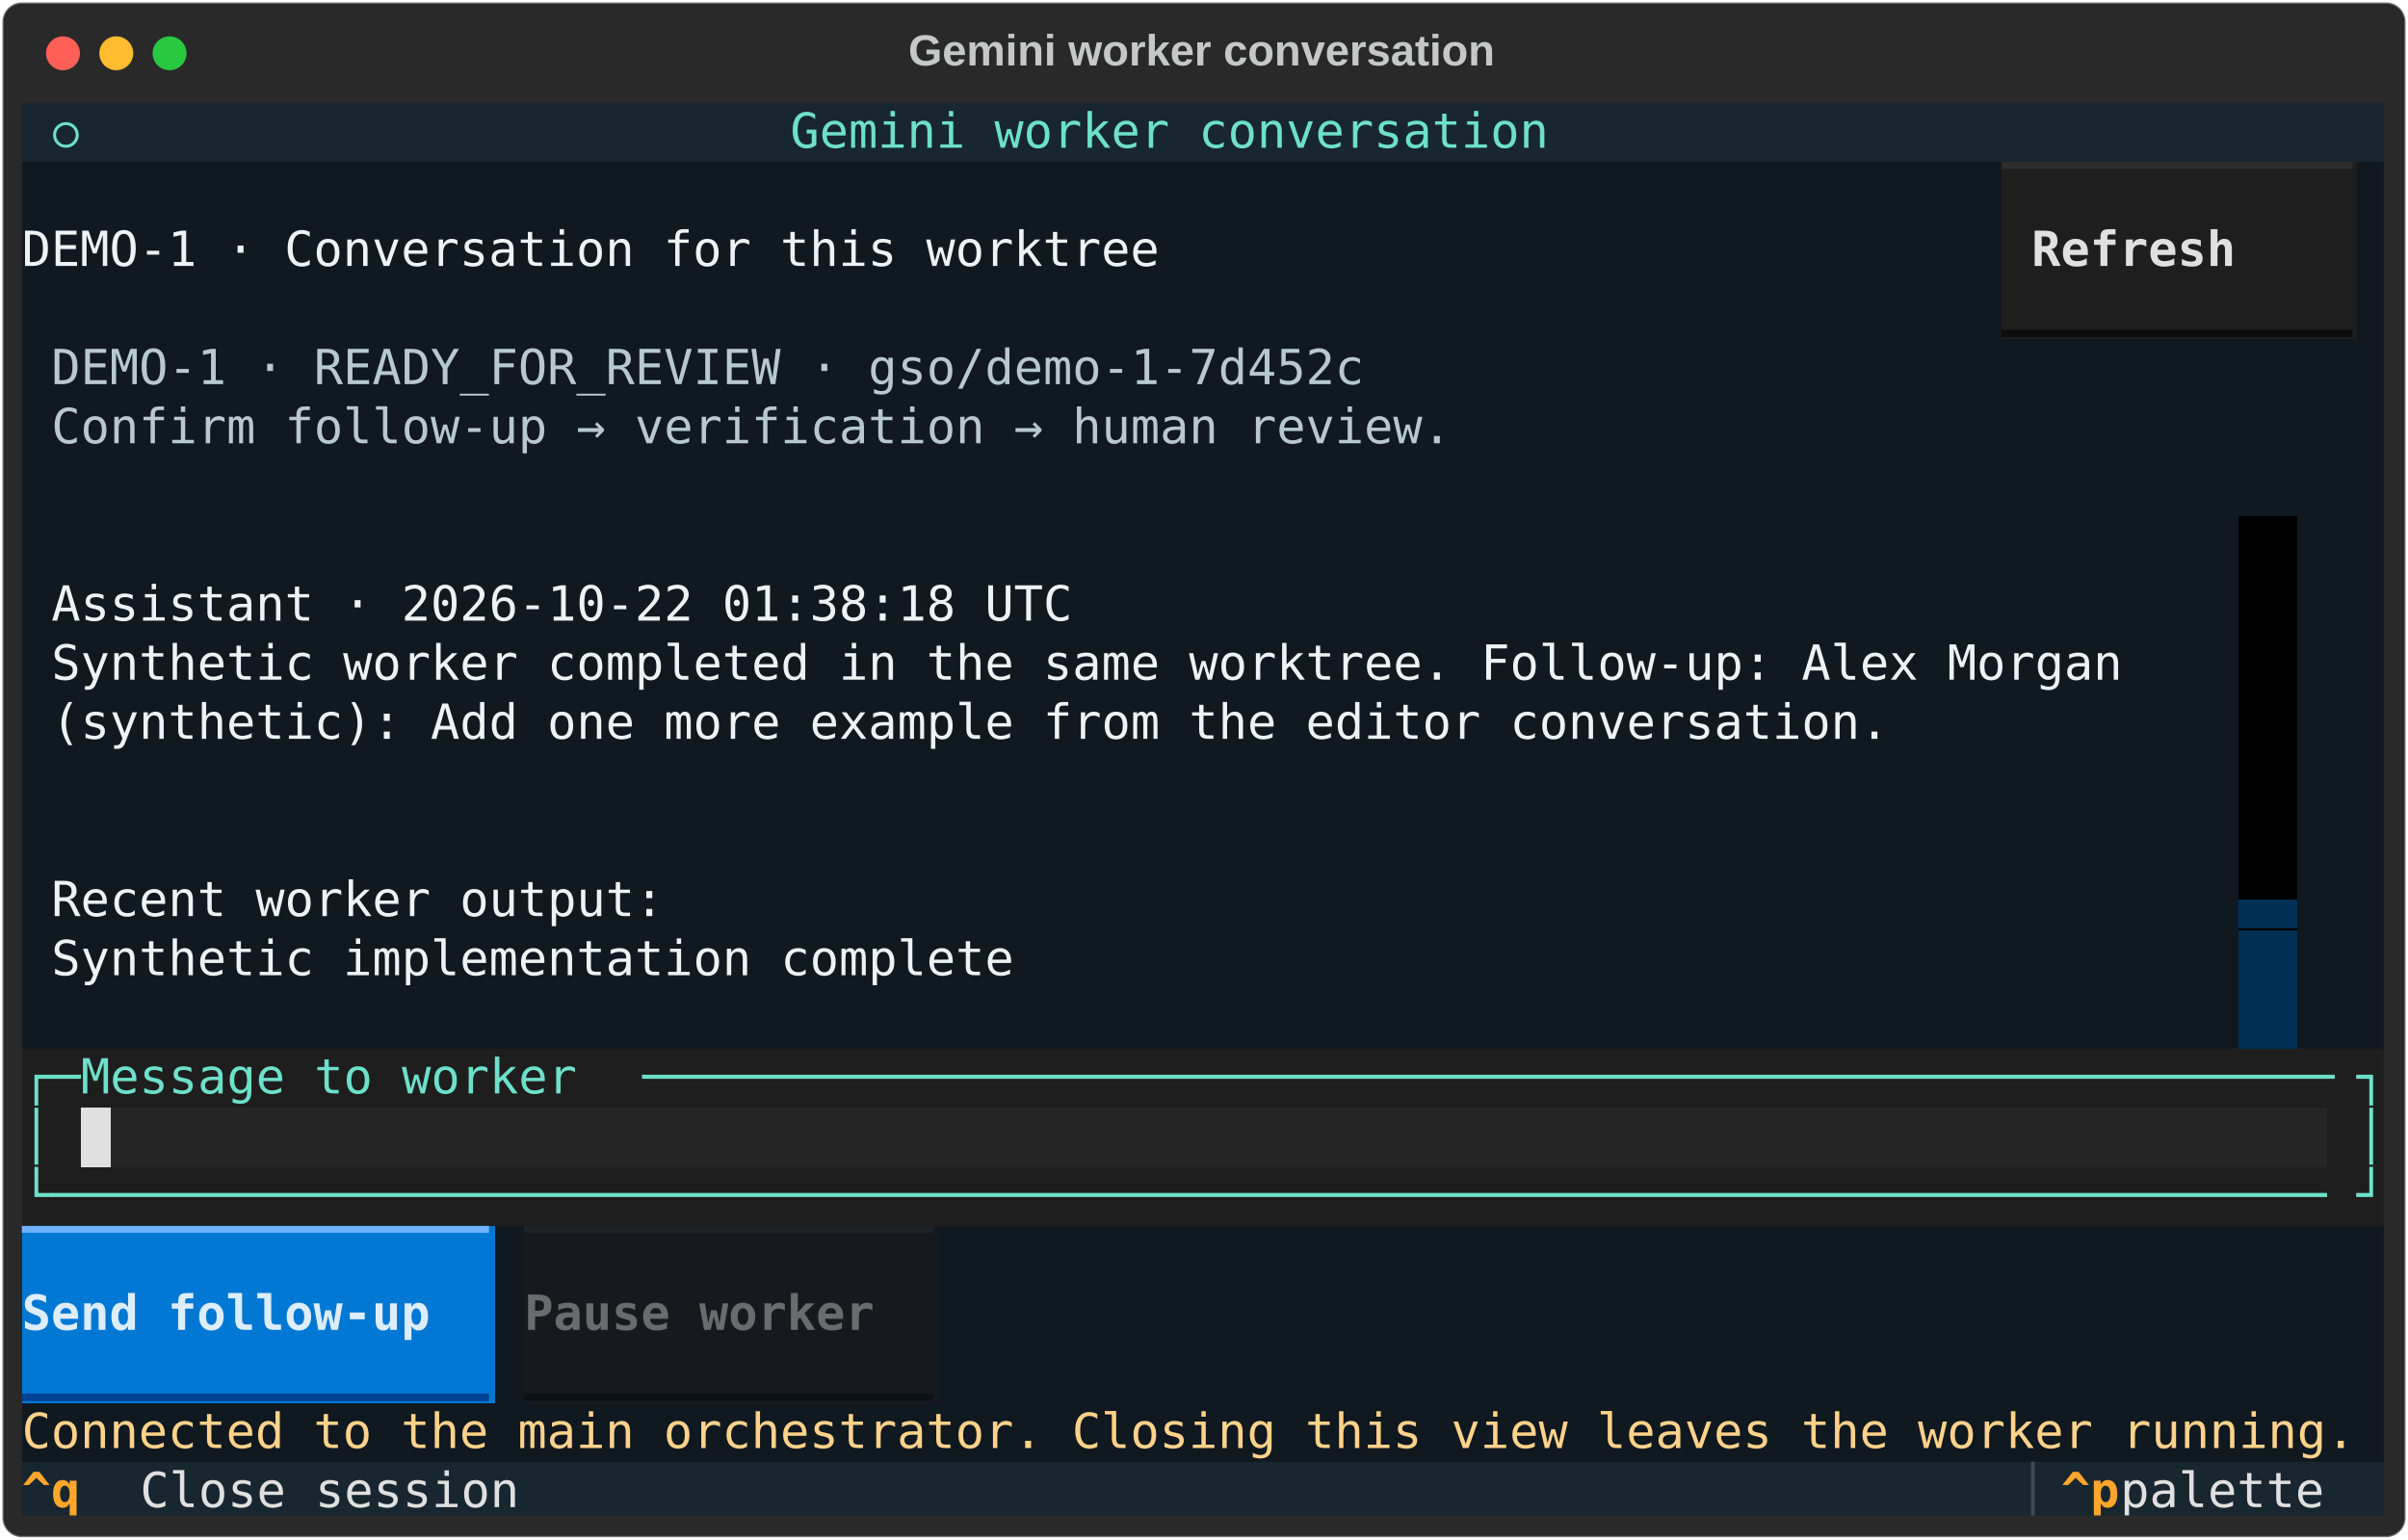
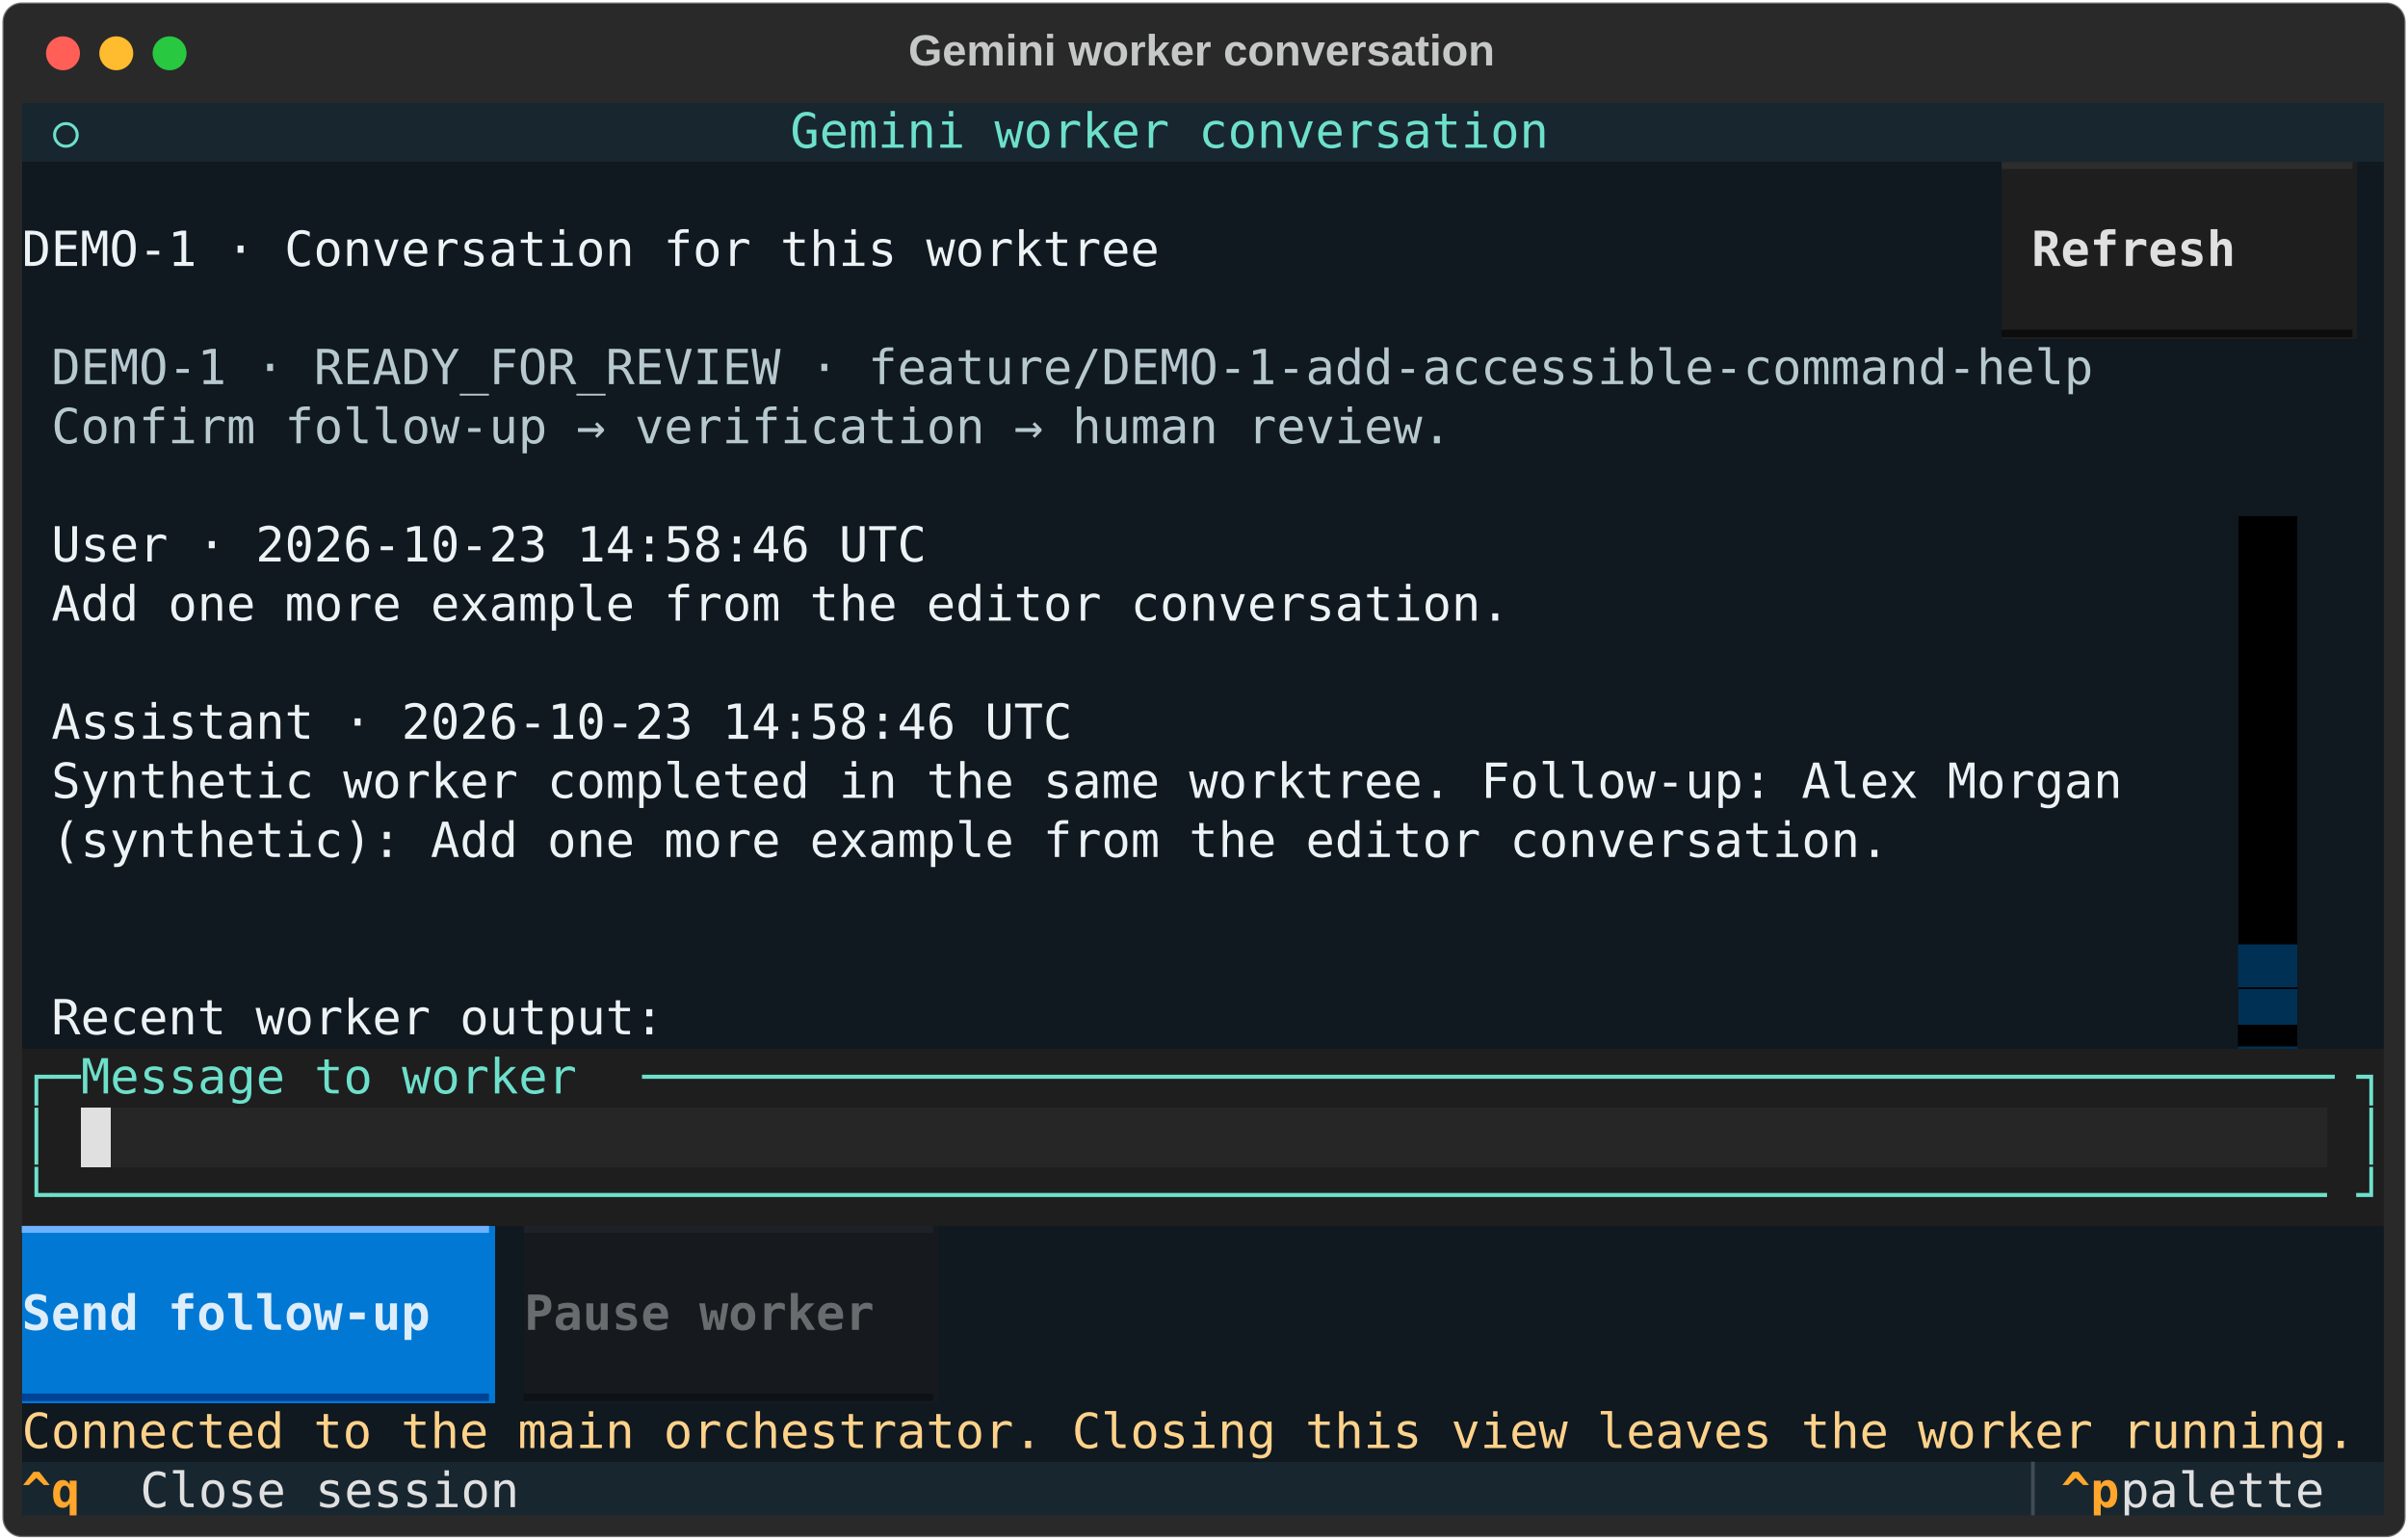
<svg xmlns="http://www.w3.org/2000/svg" class="rich-terminal" viewBox="0 0 994 635.6">
  <style>

-     .terminal-1592011525-matrix {
+     .terminal-507001529-matrix {
        font-family: Menlo, Consolas, monospace;
        font-size: 20px;
        line-height: 24.4px;
        font-variant-east-asian: full-width;
    }

-     .terminal-1592011525-title {
+     .terminal-507001529-title {
        font-size: 18px;
        font-weight: bold;
        font-family: arial;
    }

-     .terminal-1592011525-r1 { fill: #c5c8c6 }
- .terminal-1592011525-r2 { fill: #6de0cb }
- .terminal-1592011525-r3 { fill: #edf2f4 }
- .terminal-1592011525-r4 { fill: #2d2d2d }
- .terminal-1592011525-r5 { fill: #e0e0e0;font-weight: bold }
- .terminal-1592011525-r6 { fill: #0d0d0d }
- .terminal-1592011525-r7 { fill: #b7c8cf }
- .terminal-1592011525-r8 { fill: #003054 }
- .terminal-1592011525-r9 { fill: #101820 }
- .terminal-1592011525-r10 { fill: #121212 }
- .terminal-1592011525-r11 { fill: #e0e0e0 }
- .terminal-1592011525-r12 { fill: #6db2ff }
- .terminal-1592011525-r13 { fill: #1e2126 }
- .terminal-1592011525-r14 { fill: #ddedf9;font-weight: bold }
- .terminal-1592011525-r15 { fill: #696c6f;font-weight: bold }
- .terminal-1592011525-r16 { fill: #004295 }
- .terminal-1592011525-r17 { fill: #0d1216 }
- .terminal-1592011525-r18 { fill: #ffd28a }
- .terminal-1592011525-r19 { fill: #ffa62b;font-weight: bold }
- .terminal-1592011525-r20 { fill: #404b53 }
+     .terminal-507001529-r1 { fill: #c5c8c6 }
+ .terminal-507001529-r2 { fill: #6de0cb }
+ .terminal-507001529-r3 { fill: #edf2f4 }
+ .terminal-507001529-r4 { fill: #2d2d2d }
+ .terminal-507001529-r5 { fill: #e0e0e0;font-weight: bold }
+ .terminal-507001529-r6 { fill: #0d0d0d }
+ .terminal-507001529-r7 { fill: #b7c8cf }
+ .terminal-507001529-r8 { fill: #003054 }
+ .terminal-507001529-r9 { fill: #000000 }
+ .terminal-507001529-r10 { fill: #121212 }
+ .terminal-507001529-r11 { fill: #e0e0e0 }
+ .terminal-507001529-r12 { fill: #6db2ff }
+ .terminal-507001529-r13 { fill: #1e2126 }
+ .terminal-507001529-r14 { fill: #ddedf9;font-weight: bold }
+ .terminal-507001529-r15 { fill: #696c6f;font-weight: bold }
+ .terminal-507001529-r16 { fill: #004295 }
+ .terminal-507001529-r17 { fill: #0d1216 }
+ .terminal-507001529-r18 { fill: #ffd28a }
+ .terminal-507001529-r19 { fill: #ffa62b;font-weight: bold }
+ .terminal-507001529-r20 { fill: #404b53 }
    </style>
  <defs>
-     <clipPath id="terminal-1592011525-clip-terminal">
+     <clipPath id="terminal-507001529-clip-terminal">
      <rect x="0" y="0" width="975.0" height="584.6" />
    </clipPath>
-     <clipPath id="terminal-1592011525-line-0">
+     <clipPath id="terminal-507001529-line-0">
      <rect x="0" y="1.5" width="976" height="24.65" />
    </clipPath>
-     <clipPath id="terminal-1592011525-line-1">
+     <clipPath id="terminal-507001529-line-1">
      <rect x="0" y="25.9" width="976" height="24.65" />
    </clipPath>
-     <clipPath id="terminal-1592011525-line-2">
+     <clipPath id="terminal-507001529-line-2">
      <rect x="0" y="50.3" width="976" height="24.65" />
    </clipPath>
-     <clipPath id="terminal-1592011525-line-3">
+     <clipPath id="terminal-507001529-line-3">
      <rect x="0" y="74.7" width="976" height="24.65" />
    </clipPath>
-     <clipPath id="terminal-1592011525-line-4">
+     <clipPath id="terminal-507001529-line-4">
      <rect x="0" y="99.1" width="976" height="24.65" />
    </clipPath>
-     <clipPath id="terminal-1592011525-line-5">
+     <clipPath id="terminal-507001529-line-5">
      <rect x="0" y="123.5" width="976" height="24.65" />
    </clipPath>
-     <clipPath id="terminal-1592011525-line-6">
+     <clipPath id="terminal-507001529-line-6">
      <rect x="0" y="147.9" width="976" height="24.65" />
    </clipPath>
-     <clipPath id="terminal-1592011525-line-7">
+     <clipPath id="terminal-507001529-line-7">
      <rect x="0" y="172.3" width="976" height="24.65" />
    </clipPath>
-     <clipPath id="terminal-1592011525-line-8">
+     <clipPath id="terminal-507001529-line-8">
      <rect x="0" y="196.7" width="976" height="24.65" />
    </clipPath>
-     <clipPath id="terminal-1592011525-line-9">
+     <clipPath id="terminal-507001529-line-9">
      <rect x="0" y="221.1" width="976" height="24.65" />
    </clipPath>
-     <clipPath id="terminal-1592011525-line-10">
+     <clipPath id="terminal-507001529-line-10">
      <rect x="0" y="245.5" width="976" height="24.65" />
    </clipPath>
-     <clipPath id="terminal-1592011525-line-11">
+     <clipPath id="terminal-507001529-line-11">
      <rect x="0" y="269.9" width="976" height="24.65" />
    </clipPath>
-     <clipPath id="terminal-1592011525-line-12">
+     <clipPath id="terminal-507001529-line-12">
      <rect x="0" y="294.3" width="976" height="24.65" />
    </clipPath>
-     <clipPath id="terminal-1592011525-line-13">
+     <clipPath id="terminal-507001529-line-13">
      <rect x="0" y="318.7" width="976" height="24.65" />
    </clipPath>
-     <clipPath id="terminal-1592011525-line-14">
+     <clipPath id="terminal-507001529-line-14">
      <rect x="0" y="343.1" width="976" height="24.65" />
    </clipPath>
-     <clipPath id="terminal-1592011525-line-15">
+     <clipPath id="terminal-507001529-line-15">
      <rect x="0" y="367.5" width="976" height="24.65" />
    </clipPath>
-     <clipPath id="terminal-1592011525-line-16">
+     <clipPath id="terminal-507001529-line-16">
      <rect x="0" y="391.9" width="976" height="24.65" />
    </clipPath>
-     <clipPath id="terminal-1592011525-line-17">
+     <clipPath id="terminal-507001529-line-17">
      <rect x="0" y="416.3" width="976" height="24.65" />
    </clipPath>
-     <clipPath id="terminal-1592011525-line-18">
+     <clipPath id="terminal-507001529-line-18">
      <rect x="0" y="440.7" width="976" height="24.65" />
    </clipPath>
-     <clipPath id="terminal-1592011525-line-19">
+     <clipPath id="terminal-507001529-line-19">
      <rect x="0" y="465.1" width="976" height="24.65" />
    </clipPath>
-     <clipPath id="terminal-1592011525-line-20">
+     <clipPath id="terminal-507001529-line-20">
      <rect x="0" y="489.5" width="976" height="24.65" />
    </clipPath>
-     <clipPath id="terminal-1592011525-line-21">
+     <clipPath id="terminal-507001529-line-21">
      <rect x="0" y="513.9" width="976" height="24.65" />
    </clipPath>
-     <clipPath id="terminal-1592011525-line-22">
+     <clipPath id="terminal-507001529-line-22">
      <rect x="0" y="538.3" width="976" height="24.65" />
    </clipPath>
  </defs>
  <rect fill="#292929" stroke="rgba(255,255,255,0.35)" stroke-width="1" x="1" y="1" width="992" height="633.6" rx="8" />
-   <text class="terminal-1592011525-title" fill="#c5c8c6" text-anchor="middle" x="496" y="27">Gemini worker conversation</text>
+   <text class="terminal-507001529-title" fill="#c5c8c6" text-anchor="middle" x="496" y="27">Gemini worker conversation</text>
  <g transform="translate(26,22)">
    <circle cx="0" cy="0" r="7" fill="#ff5f57" />
    <circle cx="22" cy="0" r="7" fill="#febc2e" />
    <circle cx="44" cy="0" r="7" fill="#28c840" />
  </g>
-   <g transform="translate(9, 41)" clip-path="url(#terminal-1592011525-clip-terminal)">
+   <g transform="translate(9, 41)" clip-path="url(#terminal-507001529-clip-terminal)">
    <rect fill="#182630" x="0" y="1.5" width="12.2" height="24.65" shape-rendering="crispEdges" />
    <rect fill="#182630" x="12.2" y="1.5" width="12.2" height="24.65" shape-rendering="crispEdges" />
    <rect fill="#182630" x="24.4" y="1.5" width="61" height="24.65" shape-rendering="crispEdges" />
    <rect fill="#182630" x="85.4" y="1.5" width="12.2" height="24.65" shape-rendering="crispEdges" />
    <rect fill="#182630" x="97.6" y="1.5" width="219.6" height="24.65" shape-rendering="crispEdges" />
    <rect fill="#182630" x="317.2" y="1.5" width="317.2" height="24.65" shape-rendering="crispEdges" />
    <rect fill="#182630" x="634.4" y="1.5" width="219.6" height="24.65" shape-rendering="crispEdges" />
    <rect fill="#182630" x="854" y="1.5" width="12.2" height="24.65" shape-rendering="crispEdges" />
    <rect fill="#182630" x="866.2" y="1.5" width="0" height="24.65" shape-rendering="crispEdges" />
    <rect fill="#182630" x="866.2" y="1.5" width="97.6" height="24.65" shape-rendering="crispEdges" />
    <rect fill="#182630" x="963.8" y="1.5" width="12.2" height="24.65" shape-rendering="crispEdges" />
    <rect fill="#101820" x="0" y="25.9" width="817.4" height="24.65" shape-rendering="crispEdges" />
    <rect fill="#1e1e1e" x="817.4" y="25.9" width="146.4" height="24.65" shape-rendering="crispEdges" />
    <rect fill="#101820" x="963.8" y="25.9" width="12.2" height="24.65" shape-rendering="crispEdges" />
    <rect fill="#101820" x="0" y="50.3" width="475.8" height="24.65" shape-rendering="crispEdges" />
    <rect fill="#101820" x="475.8" y="50.3" width="341.6" height="24.65" shape-rendering="crispEdges" />
    <rect fill="#1e1e1e" x="817.4" y="50.3" width="12.2" height="24.65" shape-rendering="crispEdges" />
    <rect fill="#1e1e1e" x="829.6" y="50.3" width="109.8" height="24.65" shape-rendering="crispEdges" />
    <rect fill="#1e1e1e" x="939.4" y="50.3" width="24.4" height="24.65" shape-rendering="crispEdges" />
    <rect fill="#101820" x="963.8" y="50.3" width="12.2" height="24.65" shape-rendering="crispEdges" />
    <rect fill="#101820" x="0" y="74.7" width="817.4" height="24.65" shape-rendering="crispEdges" />
    <rect fill="#1e1e1e" x="817.4" y="74.7" width="146.4" height="24.65" shape-rendering="crispEdges" />
    <rect fill="#101820" x="963.8" y="74.7" width="12.2" height="24.65" shape-rendering="crispEdges" />
    <rect fill="#101820" x="0" y="99.1" width="12.2" height="24.65" shape-rendering="crispEdges" />
-     <rect fill="#101820" x="12.2" y="99.1" width="549" height="24.65" shape-rendering="crispEdges" />
-     <rect fill="#101820" x="561.2" y="99.1" width="402.6" height="24.65" shape-rendering="crispEdges" />
+     <rect fill="#101820" x="12.2" y="99.1" width="854" height="24.65" shape-rendering="crispEdges" />
+     <rect fill="#101820" x="866.2" y="99.1" width="97.6" height="24.65" shape-rendering="crispEdges" />
    <rect fill="#101820" x="963.8" y="99.1" width="12.2" height="24.65" shape-rendering="crispEdges" />
    <rect fill="#101820" x="0" y="123.5" width="12.2" height="24.65" shape-rendering="crispEdges" />
    <rect fill="#101820" x="12.2" y="123.5" width="585.6" height="24.65" shape-rendering="crispEdges" />
    <rect fill="#101820" x="597.8" y="123.5" width="366" height="24.65" shape-rendering="crispEdges" />
    <rect fill="#101820" x="963.8" y="123.5" width="12.2" height="24.65" shape-rendering="crispEdges" />
    <rect fill="#101820" x="0" y="147.9" width="12.2" height="24.65" shape-rendering="crispEdges" />
    <rect fill="#101820" x="12.2" y="147.9" width="951.6" height="24.65" shape-rendering="crispEdges" />
    <rect fill="#101820" x="963.8" y="147.9" width="12.2" height="24.65" shape-rendering="crispEdges" />
    <rect fill="#101820" x="0" y="172.3" width="12.2" height="24.65" shape-rendering="crispEdges" />
-     <rect fill="#101820" x="12.2" y="172.3" width="0" height="24.65" shape-rendering="crispEdges" />
-     <rect fill="#101820" x="12.2" y="172.3" width="902.8" height="24.65" shape-rendering="crispEdges" />
+     <rect fill="#101820" x="12.2" y="172.3" width="366" height="24.65" shape-rendering="crispEdges" />
+     <rect fill="#101820" x="378.2" y="172.3" width="536.8" height="24.65" shape-rendering="crispEdges" />
    <rect fill="#000000" x="915" y="172.3" width="24.4" height="24.65" shape-rendering="crispEdges" />
    <rect fill="#101820" x="939.4" y="172.3" width="12.2" height="24.65" shape-rendering="crispEdges" />
    <rect fill="#101820" x="951.6" y="172.3" width="24.4" height="24.65" shape-rendering="crispEdges" />
    <rect fill="#101820" x="0" y="196.7" width="12.2" height="24.65" shape-rendering="crispEdges" />
-     <rect fill="#101820" x="12.2" y="196.7" width="427" height="24.65" shape-rendering="crispEdges" />
-     <rect fill="#101820" x="439.2" y="196.7" width="475.8" height="24.65" shape-rendering="crispEdges" />
+     <rect fill="#101820" x="12.2" y="196.7" width="610" height="24.65" shape-rendering="crispEdges" />
+     <rect fill="#101820" x="622.2" y="196.7" width="292.8" height="24.65" shape-rendering="crispEdges" />
    <rect fill="#000000" x="915" y="196.7" width="24.4" height="24.65" shape-rendering="crispEdges" />
    <rect fill="#101820" x="939.4" y="196.7" width="12.2" height="24.65" shape-rendering="crispEdges" />
    <rect fill="#101820" x="951.6" y="196.7" width="24.4" height="24.65" shape-rendering="crispEdges" />
    <rect fill="#101820" x="0" y="221.1" width="12.2" height="24.65" shape-rendering="crispEdges" />
-     <rect fill="#101820" x="12.2" y="221.1" width="866.2" height="24.65" shape-rendering="crispEdges" />
-     <rect fill="#101820" x="878.4" y="221.1" width="36.6" height="24.65" shape-rendering="crispEdges" />
+     <rect fill="#101820" x="12.2" y="221.1" width="0" height="24.65" shape-rendering="crispEdges" />
+     <rect fill="#101820" x="12.2" y="221.1" width="902.8" height="24.65" shape-rendering="crispEdges" />
    <rect fill="#000000" x="915" y="221.1" width="24.4" height="24.65" shape-rendering="crispEdges" />
    <rect fill="#101820" x="939.4" y="221.1" width="12.2" height="24.65" shape-rendering="crispEdges" />
    <rect fill="#101820" x="951.6" y="221.1" width="24.4" height="24.65" shape-rendering="crispEdges" />
    <rect fill="#101820" x="0" y="245.5" width="12.2" height="24.65" shape-rendering="crispEdges" />
-     <rect fill="#101820" x="12.2" y="245.5" width="768.6" height="24.65" shape-rendering="crispEdges" />
-     <rect fill="#101820" x="780.8" y="245.5" width="134.2" height="24.65" shape-rendering="crispEdges" />
+     <rect fill="#101820" x="12.2" y="245.5" width="427" height="24.65" shape-rendering="crispEdges" />
+     <rect fill="#101820" x="439.2" y="245.5" width="475.8" height="24.65" shape-rendering="crispEdges" />
    <rect fill="#000000" x="915" y="245.5" width="24.4" height="24.65" shape-rendering="crispEdges" />
    <rect fill="#101820" x="939.4" y="245.5" width="12.2" height="24.65" shape-rendering="crispEdges" />
    <rect fill="#101820" x="951.6" y="245.5" width="24.4" height="24.65" shape-rendering="crispEdges" />
    <rect fill="#101820" x="0" y="269.9" width="12.2" height="24.65" shape-rendering="crispEdges" />
-     <rect fill="#101820" x="12.2" y="269.9" width="0" height="24.65" shape-rendering="crispEdges" />
-     <rect fill="#101820" x="12.2" y="269.9" width="902.8" height="24.65" shape-rendering="crispEdges" />
+     <rect fill="#101820" x="12.2" y="269.9" width="866.2" height="24.65" shape-rendering="crispEdges" />
+     <rect fill="#101820" x="878.4" y="269.9" width="36.6" height="24.65" shape-rendering="crispEdges" />
    <rect fill="#000000" x="915" y="269.9" width="24.4" height="24.65" shape-rendering="crispEdges" />
    <rect fill="#101820" x="939.4" y="269.9" width="12.2" height="24.65" shape-rendering="crispEdges" />
    <rect fill="#101820" x="951.6" y="269.9" width="24.4" height="24.65" shape-rendering="crispEdges" />
    <rect fill="#101820" x="0" y="294.3" width="12.2" height="24.65" shape-rendering="crispEdges" />
-     <rect fill="#101820" x="12.2" y="294.3" width="0" height="24.65" shape-rendering="crispEdges" />
-     <rect fill="#101820" x="12.2" y="294.3" width="902.8" height="24.65" shape-rendering="crispEdges" />
+     <rect fill="#101820" x="12.2" y="294.3" width="768.6" height="24.65" shape-rendering="crispEdges" />
+     <rect fill="#101820" x="780.8" y="294.3" width="134.2" height="24.65" shape-rendering="crispEdges" />
    <rect fill="#000000" x="915" y="294.3" width="24.4" height="24.65" shape-rendering="crispEdges" />
    <rect fill="#101820" x="939.4" y="294.3" width="12.2" height="24.65" shape-rendering="crispEdges" />
    <rect fill="#101820" x="951.6" y="294.3" width="24.4" height="24.65" shape-rendering="crispEdges" />
    <rect fill="#101820" x="0" y="318.7" width="12.2" height="24.65" shape-rendering="crispEdges" />
-     <rect fill="#101820" x="12.2" y="318.7" width="256.2" height="24.65" shape-rendering="crispEdges" />
-     <rect fill="#101820" x="268.4" y="318.7" width="646.6" height="24.65" shape-rendering="crispEdges" />
+     <rect fill="#101820" x="12.2" y="318.7" width="0" height="24.65" shape-rendering="crispEdges" />
+     <rect fill="#101820" x="12.2" y="318.7" width="902.8" height="24.65" shape-rendering="crispEdges" />
    <rect fill="#000000" x="915" y="318.7" width="24.4" height="24.65" shape-rendering="crispEdges" />
    <rect fill="#101820" x="939.4" y="318.7" width="12.2" height="24.65" shape-rendering="crispEdges" />
    <rect fill="#101820" x="951.6" y="318.7" width="24.4" height="24.65" shape-rendering="crispEdges" />
    <rect fill="#101820" x="0" y="343.1" width="12.2" height="24.65" shape-rendering="crispEdges" />
-     <rect fill="#101820" x="12.2" y="343.1" width="402.6" height="24.65" shape-rendering="crispEdges" />
-     <rect fill="#101820" x="414.8" y="343.1" width="500.2" height="24.65" shape-rendering="crispEdges" />
-     <rect fill="#003054" x="915" y="343.1" width="24.4" height="24.65" shape-rendering="crispEdges" />
+     <rect fill="#101820" x="12.2" y="343.1" width="0" height="24.65" shape-rendering="crispEdges" />
+     <rect fill="#101820" x="12.2" y="343.1" width="902.8" height="24.65" shape-rendering="crispEdges" />
+     <rect fill="#000000" x="915" y="343.1" width="24.4" height="24.65" shape-rendering="crispEdges" />
    <rect fill="#101820" x="939.4" y="343.1" width="12.2" height="24.65" shape-rendering="crispEdges" />
    <rect fill="#101820" x="951.6" y="343.1" width="24.4" height="24.65" shape-rendering="crispEdges" />
    <rect fill="#101820" x="0" y="367.5" width="12.2" height="24.65" shape-rendering="crispEdges" />
-     <rect fill="#101820" x="12.2" y="367.5" width="0" height="24.65" shape-rendering="crispEdges" />
-     <rect fill="#101820" x="12.2" y="367.5" width="902.8" height="24.65" shape-rendering="crispEdges" />
+     <rect fill="#101820" x="12.2" y="367.5" width="256.2" height="24.65" shape-rendering="crispEdges" />
+     <rect fill="#101820" x="268.4" y="367.5" width="646.6" height="24.65" shape-rendering="crispEdges" />
    <rect fill="#003054" x="915" y="367.5" width="24.4" height="24.65" shape-rendering="crispEdges" />
    <rect fill="#101820" x="939.4" y="367.5" width="12.2" height="24.65" shape-rendering="crispEdges" />
    <rect fill="#101820" x="951.6" y="367.5" width="24.4" height="24.65" shape-rendering="crispEdges" />
    <rect fill="#1e1e1e" x="0" y="391.9" width="12.2" height="24.65" shape-rendering="crispEdges" />
    <rect fill="#1e1e1e" x="12.2" y="391.9" width="12.2" height="24.65" shape-rendering="crispEdges" />
    <rect fill="#1e1e1e" x="24.4" y="391.9" width="231.8" height="24.65" shape-rendering="crispEdges" />
    <rect fill="#1e1e1e" x="256.2" y="391.9" width="707.6" height="24.65" shape-rendering="crispEdges" />
    <rect fill="#1e1e1e" x="963.8" y="391.9" width="12.2" height="24.65" shape-rendering="crispEdges" />
    <rect fill="#1e1e1e" x="0" y="416.3" width="12.2" height="24.65" shape-rendering="crispEdges" />
    <rect fill="#1e1e1e" x="12.2" y="416.3" width="12.2" height="24.65" shape-rendering="crispEdges" />
    <rect fill="#e0e0e0" x="24.4" y="416.3" width="12.2" height="24.65" shape-rendering="crispEdges" />
    <rect fill="#262626" x="36.6" y="416.3" width="915" height="24.65" shape-rendering="crispEdges" />
    <rect fill="#1e1e1e" x="951.6" y="416.3" width="12.2" height="24.65" shape-rendering="crispEdges" />
    <rect fill="#1e1e1e" x="963.8" y="416.3" width="12.2" height="24.65" shape-rendering="crispEdges" />
    <rect fill="#1e1e1e" x="0" y="440.7" width="12.2" height="24.65" shape-rendering="crispEdges" />
    <rect fill="#1e1e1e" x="12.2" y="440.7" width="951.6" height="24.65" shape-rendering="crispEdges" />
    <rect fill="#1e1e1e" x="963.8" y="440.7" width="12.2" height="24.65" shape-rendering="crispEdges" />
    <rect fill="#0178d4" x="0" y="465.1" width="195.2" height="24.65" shape-rendering="crispEdges" />
    <rect fill="#101820" x="195.2" y="465.1" width="12.2" height="24.65" shape-rendering="crispEdges" />
    <rect fill="#161a1e" x="207.4" y="465.1" width="170.8" height="24.65" shape-rendering="crispEdges" />
    <rect fill="#101820" x="378.2" y="465.1" width="597.8" height="24.65" shape-rendering="crispEdges" />
    <rect fill="#0178d4" x="0" y="489.5" width="195.2" height="24.65" shape-rendering="crispEdges" />
    <rect fill="#101820" x="195.2" y="489.5" width="12.2" height="24.65" shape-rendering="crispEdges" />
    <rect fill="#161a1e" x="207.4" y="489.5" width="170.8" height="24.65" shape-rendering="crispEdges" />
    <rect fill="#101820" x="378.2" y="489.5" width="597.8" height="24.65" shape-rendering="crispEdges" />
    <rect fill="#0178d4" x="0" y="513.9" width="195.2" height="24.65" shape-rendering="crispEdges" />
    <rect fill="#101820" x="195.2" y="513.9" width="12.2" height="24.65" shape-rendering="crispEdges" />
    <rect fill="#161a1e" x="207.4" y="513.9" width="170.8" height="24.65" shape-rendering="crispEdges" />
    <rect fill="#101820" x="378.2" y="513.9" width="597.8" height="24.65" shape-rendering="crispEdges" />
    <rect fill="#101820" x="0" y="538.3" width="976" height="24.65" shape-rendering="crispEdges" />
    <rect fill="#182630" x="0" y="562.7" width="48.8" height="24.65" shape-rendering="crispEdges" />
    <rect fill="#182630" x="48.8" y="562.7" width="170.8" height="24.65" shape-rendering="crispEdges" />
    <rect fill="#182630" x="219.6" y="562.7" width="610" height="24.65" shape-rendering="crispEdges" />
    <rect fill="#182630" x="829.6" y="562.7" width="12.2" height="24.65" shape-rendering="crispEdges" />
    <rect fill="#182630" x="841.8" y="562.7" width="24.4" height="24.65" shape-rendering="crispEdges" />
    <rect fill="#182630" x="866.2" y="562.7" width="97.6" height="24.65" shape-rendering="crispEdges" />
    <rect fill="#182630" x="963.8" y="562.7" width="12.2" height="24.65" shape-rendering="crispEdges" />
-     <g class="terminal-1592011525-matrix">
-       <text class="terminal-1592011525-r2" x="12.2" y="20" textLength="12.2" clip-path="url(#terminal-1592011525-line-0)">⭘</text>
-       <text class="terminal-1592011525-r2" x="317.2" y="20" textLength="317.2" clip-path="url(#terminal-1592011525-line-0)">Gemini worker conversation</text>
-       <text class="terminal-1592011525-r1" x="976" y="20" textLength="12.2" clip-path="url(#terminal-1592011525-line-0)">
- </text>
-       <text class="terminal-1592011525-r4" x="817.4" y="44.4" textLength="146.4" clip-path="url(#terminal-1592011525-line-1)">▔▔▔▔▔▔▔▔▔▔▔▔</text>
-       <text class="terminal-1592011525-r1" x="976" y="44.4" textLength="12.2" clip-path="url(#terminal-1592011525-line-1)">
- </text>
-       <text class="terminal-1592011525-r3" x="0" y="68.8" textLength="475.8" clip-path="url(#terminal-1592011525-line-2)">DEMO-1 · Conversation for this worktree</text>
-       <text class="terminal-1592011525-r5" x="829.6" y="68.8" textLength="109.8" clip-path="url(#terminal-1592011525-line-2)"> Refresh </text>
-       <text class="terminal-1592011525-r1" x="976" y="68.8" textLength="12.2" clip-path="url(#terminal-1592011525-line-2)">
- </text>
-       <text class="terminal-1592011525-r6" x="817.4" y="93.2" textLength="146.4" clip-path="url(#terminal-1592011525-line-3)">▁▁▁▁▁▁▁▁▁▁▁▁</text>
-       <text class="terminal-1592011525-r1" x="976" y="93.2" textLength="12.2" clip-path="url(#terminal-1592011525-line-3)">
- </text>
-       <text class="terminal-1592011525-r7" x="12.2" y="117.6" textLength="549" clip-path="url(#terminal-1592011525-line-4)">DEMO-1 · READY_FOR_REVIEW · gso/demo-1-7d452c</text>
-       <text class="terminal-1592011525-r1" x="976" y="117.6" textLength="12.2" clip-path="url(#terminal-1592011525-line-4)">
- </text>
-       <text class="terminal-1592011525-r7" x="12.2" y="142" textLength="585.6" clip-path="url(#terminal-1592011525-line-5)">Confirm follow-up → verification → human review.</text>
-       <text class="terminal-1592011525-r1" x="976" y="142" textLength="12.2" clip-path="url(#terminal-1592011525-line-5)">
- </text>
-       <text class="terminal-1592011525-r1" x="976" y="166.4" textLength="12.2" clip-path="url(#terminal-1592011525-line-6)">
- </text>
-       <text class="terminal-1592011525-r1" x="976" y="190.8" textLength="12.2" clip-path="url(#terminal-1592011525-line-7)">
- </text>
-       <text class="terminal-1592011525-r3" x="12.2" y="215.2" textLength="427" clip-path="url(#terminal-1592011525-line-8)">Assistant · 2026-10-22 01:38:18 UTC</text>
-       <text class="terminal-1592011525-r1" x="976" y="215.2" textLength="12.2" clip-path="url(#terminal-1592011525-line-8)">
- </text>
-       <text class="terminal-1592011525-r3" x="12.2" y="239.6" textLength="866.2" clip-path="url(#terminal-1592011525-line-9)">Synthetic worker completed in the same worktree. Follow-up: Alex Morgan</text>
-       <text class="terminal-1592011525-r1" x="976" y="239.6" textLength="12.2" clip-path="url(#terminal-1592011525-line-9)">
- </text>
-       <text class="terminal-1592011525-r3" x="12.2" y="264" textLength="768.6" clip-path="url(#terminal-1592011525-line-10)">(synthetic): Add one more example from the editor conversation.</text>
-       <text class="terminal-1592011525-r1" x="976" y="264" textLength="12.2" clip-path="url(#terminal-1592011525-line-10)">
- </text>
-       <text class="terminal-1592011525-r1" x="976" y="288.4" textLength="12.2" clip-path="url(#terminal-1592011525-line-11)">
- </text>
-       <text class="terminal-1592011525-r1" x="976" y="312.8" textLength="12.2" clip-path="url(#terminal-1592011525-line-12)">
- </text>
-       <text class="terminal-1592011525-r3" x="12.2" y="337.2" textLength="256.2" clip-path="url(#terminal-1592011525-line-13)">Recent worker output:</text>
-       <text class="terminal-1592011525-r8" x="915" y="337.2" textLength="24.4" clip-path="url(#terminal-1592011525-line-13)">▄▄</text>
-       <text class="terminal-1592011525-r1" x="976" y="337.2" textLength="12.2" clip-path="url(#terminal-1592011525-line-13)">
- </text>
-       <text class="terminal-1592011525-r3" x="12.2" y="361.6" textLength="402.6" clip-path="url(#terminal-1592011525-line-14)">Synthetic implementation complete</text>
-       <text class="terminal-1592011525-r1" x="976" y="361.6" textLength="12.2" clip-path="url(#terminal-1592011525-line-14)">
- </text>
-       <text class="terminal-1592011525-r1" x="976" y="386" textLength="12.2" clip-path="url(#terminal-1592011525-line-15)">
- </text>
-       <text class="terminal-1592011525-r2" x="0" y="410.4" textLength="12.2" clip-path="url(#terminal-1592011525-line-16)">┌</text>
-       <text class="terminal-1592011525-r2" x="12.2" y="410.4" textLength="12.2" clip-path="url(#terminal-1592011525-line-16)">─</text>
-       <text class="terminal-1592011525-r2" x="24.4" y="410.4" textLength="231.8" clip-path="url(#terminal-1592011525-line-16)"> Message to worker </text>
-       <text class="terminal-1592011525-r2" x="256.2" y="410.4" textLength="707.6" clip-path="url(#terminal-1592011525-line-16)">──────────────────────────────────────────────────────────</text>
-       <text class="terminal-1592011525-r2" x="963.8" y="410.4" textLength="12.2" clip-path="url(#terminal-1592011525-line-16)">┐</text>
-       <text class="terminal-1592011525-r1" x="976" y="410.4" textLength="12.2" clip-path="url(#terminal-1592011525-line-16)">
- </text>
-       <text class="terminal-1592011525-r2" x="0" y="434.8" textLength="12.2" clip-path="url(#terminal-1592011525-line-17)">│</text>
-       <text class="terminal-1592011525-r2" x="963.8" y="434.8" textLength="12.2" clip-path="url(#terminal-1592011525-line-17)">│</text>
-       <text class="terminal-1592011525-r1" x="976" y="434.8" textLength="12.2" clip-path="url(#terminal-1592011525-line-17)">
- </text>
-       <text class="terminal-1592011525-r2" x="0" y="459.2" textLength="12.2" clip-path="url(#terminal-1592011525-line-18)">└</text>
-       <text class="terminal-1592011525-r2" x="12.2" y="459.2" textLength="951.6" clip-path="url(#terminal-1592011525-line-18)">──────────────────────────────────────────────────────────────────────────────</text>
-       <text class="terminal-1592011525-r2" x="963.8" y="459.2" textLength="12.2" clip-path="url(#terminal-1592011525-line-18)">┘</text>
-       <text class="terminal-1592011525-r1" x="976" y="459.2" textLength="12.2" clip-path="url(#terminal-1592011525-line-18)">
- </text>
-       <text class="terminal-1592011525-r12" x="0" y="483.6" textLength="195.2" clip-path="url(#terminal-1592011525-line-19)">▔▔▔▔▔▔▔▔▔▔▔▔▔▔▔▔</text>
-       <text class="terminal-1592011525-r13" x="207.4" y="483.6" textLength="170.8" clip-path="url(#terminal-1592011525-line-19)">▔▔▔▔▔▔▔▔▔▔▔▔▔▔</text>
-       <text class="terminal-1592011525-r1" x="976" y="483.6" textLength="12.2" clip-path="url(#terminal-1592011525-line-19)">
- </text>
-       <text class="terminal-1592011525-r14" x="0" y="508" textLength="195.2" clip-path="url(#terminal-1592011525-line-20)"> Send follow-up </text>
-       <text class="terminal-1592011525-r15" x="207.4" y="508" textLength="170.8" clip-path="url(#terminal-1592011525-line-20)"> Pause worker </text>
-       <text class="terminal-1592011525-r1" x="976" y="508" textLength="12.2" clip-path="url(#terminal-1592011525-line-20)">
- </text>
-       <text class="terminal-1592011525-r16" x="0" y="532.4" textLength="195.2" clip-path="url(#terminal-1592011525-line-21)">▁▁▁▁▁▁▁▁▁▁▁▁▁▁▁▁</text>
-       <text class="terminal-1592011525-r17" x="207.4" y="532.4" textLength="170.8" clip-path="url(#terminal-1592011525-line-21)">▁▁▁▁▁▁▁▁▁▁▁▁▁▁</text>
-       <text class="terminal-1592011525-r1" x="976" y="532.4" textLength="12.2" clip-path="url(#terminal-1592011525-line-21)">
- </text>
-       <text class="terminal-1592011525-r18" x="0" y="556.8" textLength="976" clip-path="url(#terminal-1592011525-line-22)">Connected to the main orchestrator. Closing this view leaves the worker running.</text>
-       <text class="terminal-1592011525-r1" x="976" y="556.8" textLength="12.2" clip-path="url(#terminal-1592011525-line-22)">
- </text>
-       <text class="terminal-1592011525-r19" x="0" y="581.2" textLength="48.8" clip-path="url(#terminal-1592011525-line-23)"> ^q </text>
-       <text class="terminal-1592011525-r11" x="48.8" y="581.2" textLength="170.8" clip-path="url(#terminal-1592011525-line-23)">Close session </text>
-       <text class="terminal-1592011525-r20" x="829.6" y="581.2" textLength="12.2" clip-path="url(#terminal-1592011525-line-23)">▏</text>
-       <text class="terminal-1592011525-r19" x="841.8" y="581.2" textLength="24.4" clip-path="url(#terminal-1592011525-line-23)">^p</text>
-       <text class="terminal-1592011525-r11" x="866.2" y="581.2" textLength="97.6" clip-path="url(#terminal-1592011525-line-23)"> palette</text>
+     <g class="terminal-507001529-matrix">
+       <text class="terminal-507001529-r2" x="12.2" y="20" textLength="12.2" clip-path="url(#terminal-507001529-line-0)">⭘</text>
+       <text class="terminal-507001529-r2" x="317.2" y="20" textLength="317.2" clip-path="url(#terminal-507001529-line-0)">Gemini worker conversation</text>
+       <text class="terminal-507001529-r1" x="976" y="20" textLength="12.2" clip-path="url(#terminal-507001529-line-0)">
+ </text>
+       <text class="terminal-507001529-r4" x="817.4" y="44.4" textLength="146.4" clip-path="url(#terminal-507001529-line-1)">▔▔▔▔▔▔▔▔▔▔▔▔</text>
+       <text class="terminal-507001529-r1" x="976" y="44.4" textLength="12.2" clip-path="url(#terminal-507001529-line-1)">
+ </text>
+       <text class="terminal-507001529-r3" x="0" y="68.8" textLength="475.8" clip-path="url(#terminal-507001529-line-2)">DEMO-1 · Conversation for this worktree</text>
+       <text class="terminal-507001529-r5" x="829.6" y="68.8" textLength="109.8" clip-path="url(#terminal-507001529-line-2)"> Refresh </text>
+       <text class="terminal-507001529-r1" x="976" y="68.8" textLength="12.2" clip-path="url(#terminal-507001529-line-2)">
+ </text>
+       <text class="terminal-507001529-r6" x="817.4" y="93.2" textLength="146.4" clip-path="url(#terminal-507001529-line-3)">▁▁▁▁▁▁▁▁▁▁▁▁</text>
+       <text class="terminal-507001529-r1" x="976" y="93.2" textLength="12.2" clip-path="url(#terminal-507001529-line-3)">
+ </text>
+       <text class="terminal-507001529-r7" x="12.2" y="117.6" textLength="854" clip-path="url(#terminal-507001529-line-4)">DEMO-1 · READY_FOR_REVIEW · feature/DEMO-1-add-accessible-command-help</text>
+       <text class="terminal-507001529-r1" x="976" y="117.6" textLength="12.2" clip-path="url(#terminal-507001529-line-4)">
+ </text>
+       <text class="terminal-507001529-r7" x="12.2" y="142" textLength="585.6" clip-path="url(#terminal-507001529-line-5)">Confirm follow-up → verification → human review.</text>
+       <text class="terminal-507001529-r1" x="976" y="142" textLength="12.2" clip-path="url(#terminal-507001529-line-5)">
+ </text>
+       <text class="terminal-507001529-r1" x="976" y="166.4" textLength="12.2" clip-path="url(#terminal-507001529-line-6)">
+ </text>
+       <text class="terminal-507001529-r3" x="12.2" y="190.8" textLength="366" clip-path="url(#terminal-507001529-line-7)">User · 2026-10-23 14:58:46 UTC</text>
+       <text class="terminal-507001529-r1" x="976" y="190.8" textLength="12.2" clip-path="url(#terminal-507001529-line-7)">
+ </text>
+       <text class="terminal-507001529-r3" x="12.2" y="215.2" textLength="610" clip-path="url(#terminal-507001529-line-8)">Add one more example from the editor conversation.</text>
+       <text class="terminal-507001529-r1" x="976" y="215.2" textLength="12.2" clip-path="url(#terminal-507001529-line-8)">
+ </text>
+       <text class="terminal-507001529-r1" x="976" y="239.6" textLength="12.2" clip-path="url(#terminal-507001529-line-9)">
+ </text>
+       <text class="terminal-507001529-r3" x="12.2" y="264" textLength="427" clip-path="url(#terminal-507001529-line-10)">Assistant · 2026-10-23 14:58:46 UTC</text>
+       <text class="terminal-507001529-r1" x="976" y="264" textLength="12.2" clip-path="url(#terminal-507001529-line-10)">
+ </text>
+       <text class="terminal-507001529-r3" x="12.2" y="288.4" textLength="866.2" clip-path="url(#terminal-507001529-line-11)">Synthetic worker completed in the same worktree. Follow-up: Alex Morgan</text>
+       <text class="terminal-507001529-r1" x="976" y="288.4" textLength="12.2" clip-path="url(#terminal-507001529-line-11)">
+ </text>
+       <text class="terminal-507001529-r3" x="12.2" y="312.8" textLength="768.6" clip-path="url(#terminal-507001529-line-12)">(synthetic): Add one more example from the editor conversation.</text>
+       <text class="terminal-507001529-r1" x="976" y="312.8" textLength="12.2" clip-path="url(#terminal-507001529-line-12)">
+ </text>
+       <text class="terminal-507001529-r1" x="976" y="337.2" textLength="12.2" clip-path="url(#terminal-507001529-line-13)">
+ </text>
+       <text class="terminal-507001529-r8" x="915" y="361.6" textLength="24.4" clip-path="url(#terminal-507001529-line-14)">▆▆</text>
+       <text class="terminal-507001529-r1" x="976" y="361.6" textLength="12.2" clip-path="url(#terminal-507001529-line-14)">
+ </text>
+       <text class="terminal-507001529-r3" x="12.2" y="386" textLength="256.2" clip-path="url(#terminal-507001529-line-15)">Recent worker output:</text>
+       <text class="terminal-507001529-r9" x="915" y="386" textLength="24.4" clip-path="url(#terminal-507001529-line-15)">▃▃</text>
+       <text class="terminal-507001529-r1" x="976" y="386" textLength="12.2" clip-path="url(#terminal-507001529-line-15)">
+ </text>
+       <text class="terminal-507001529-r2" x="0" y="410.4" textLength="12.2" clip-path="url(#terminal-507001529-line-16)">┌</text>
+       <text class="terminal-507001529-r2" x="12.2" y="410.4" textLength="12.2" clip-path="url(#terminal-507001529-line-16)">─</text>
+       <text class="terminal-507001529-r2" x="24.4" y="410.4" textLength="231.8" clip-path="url(#terminal-507001529-line-16)"> Message to worker </text>
+       <text class="terminal-507001529-r2" x="256.2" y="410.4" textLength="707.6" clip-path="url(#terminal-507001529-line-16)">──────────────────────────────────────────────────────────</text>
+       <text class="terminal-507001529-r2" x="963.8" y="410.4" textLength="12.2" clip-path="url(#terminal-507001529-line-16)">┐</text>
+       <text class="terminal-507001529-r1" x="976" y="410.4" textLength="12.2" clip-path="url(#terminal-507001529-line-16)">
+ </text>
+       <text class="terminal-507001529-r2" x="0" y="434.8" textLength="12.2" clip-path="url(#terminal-507001529-line-17)">│</text>
+       <text class="terminal-507001529-r2" x="963.8" y="434.8" textLength="12.2" clip-path="url(#terminal-507001529-line-17)">│</text>
+       <text class="terminal-507001529-r1" x="976" y="434.8" textLength="12.2" clip-path="url(#terminal-507001529-line-17)">
+ </text>
+       <text class="terminal-507001529-r2" x="0" y="459.2" textLength="12.2" clip-path="url(#terminal-507001529-line-18)">└</text>
+       <text class="terminal-507001529-r2" x="12.2" y="459.2" textLength="951.6" clip-path="url(#terminal-507001529-line-18)">──────────────────────────────────────────────────────────────────────────────</text>
+       <text class="terminal-507001529-r2" x="963.8" y="459.2" textLength="12.2" clip-path="url(#terminal-507001529-line-18)">┘</text>
+       <text class="terminal-507001529-r1" x="976" y="459.2" textLength="12.2" clip-path="url(#terminal-507001529-line-18)">
+ </text>
+       <text class="terminal-507001529-r12" x="0" y="483.6" textLength="195.2" clip-path="url(#terminal-507001529-line-19)">▔▔▔▔▔▔▔▔▔▔▔▔▔▔▔▔</text>
+       <text class="terminal-507001529-r13" x="207.4" y="483.6" textLength="170.8" clip-path="url(#terminal-507001529-line-19)">▔▔▔▔▔▔▔▔▔▔▔▔▔▔</text>
+       <text class="terminal-507001529-r1" x="976" y="483.6" textLength="12.2" clip-path="url(#terminal-507001529-line-19)">
+ </text>
+       <text class="terminal-507001529-r14" x="0" y="508" textLength="195.2" clip-path="url(#terminal-507001529-line-20)"> Send follow-up </text>
+       <text class="terminal-507001529-r15" x="207.4" y="508" textLength="170.8" clip-path="url(#terminal-507001529-line-20)"> Pause worker </text>
+       <text class="terminal-507001529-r1" x="976" y="508" textLength="12.2" clip-path="url(#terminal-507001529-line-20)">
+ </text>
+       <text class="terminal-507001529-r16" x="0" y="532.4" textLength="195.2" clip-path="url(#terminal-507001529-line-21)">▁▁▁▁▁▁▁▁▁▁▁▁▁▁▁▁</text>
+       <text class="terminal-507001529-r17" x="207.4" y="532.4" textLength="170.8" clip-path="url(#terminal-507001529-line-21)">▁▁▁▁▁▁▁▁▁▁▁▁▁▁</text>
+       <text class="terminal-507001529-r1" x="976" y="532.4" textLength="12.2" clip-path="url(#terminal-507001529-line-21)">
+ </text>
+       <text class="terminal-507001529-r18" x="0" y="556.8" textLength="976" clip-path="url(#terminal-507001529-line-22)">Connected to the main orchestrator. Closing this view leaves the worker running.</text>
+       <text class="terminal-507001529-r1" x="976" y="556.8" textLength="12.2" clip-path="url(#terminal-507001529-line-22)">
+ </text>
+       <text class="terminal-507001529-r19" x="0" y="581.2" textLength="48.8" clip-path="url(#terminal-507001529-line-23)"> ^q </text>
+       <text class="terminal-507001529-r11" x="48.8" y="581.2" textLength="170.8" clip-path="url(#terminal-507001529-line-23)">Close session </text>
+       <text class="terminal-507001529-r20" x="829.6" y="581.2" textLength="12.2" clip-path="url(#terminal-507001529-line-23)">▏</text>
+       <text class="terminal-507001529-r19" x="841.8" y="581.2" textLength="24.4" clip-path="url(#terminal-507001529-line-23)">^p</text>
+       <text class="terminal-507001529-r11" x="866.2" y="581.2" textLength="97.6" clip-path="url(#terminal-507001529-line-23)"> palette</text>
    </g>
  </g>
</svg>
